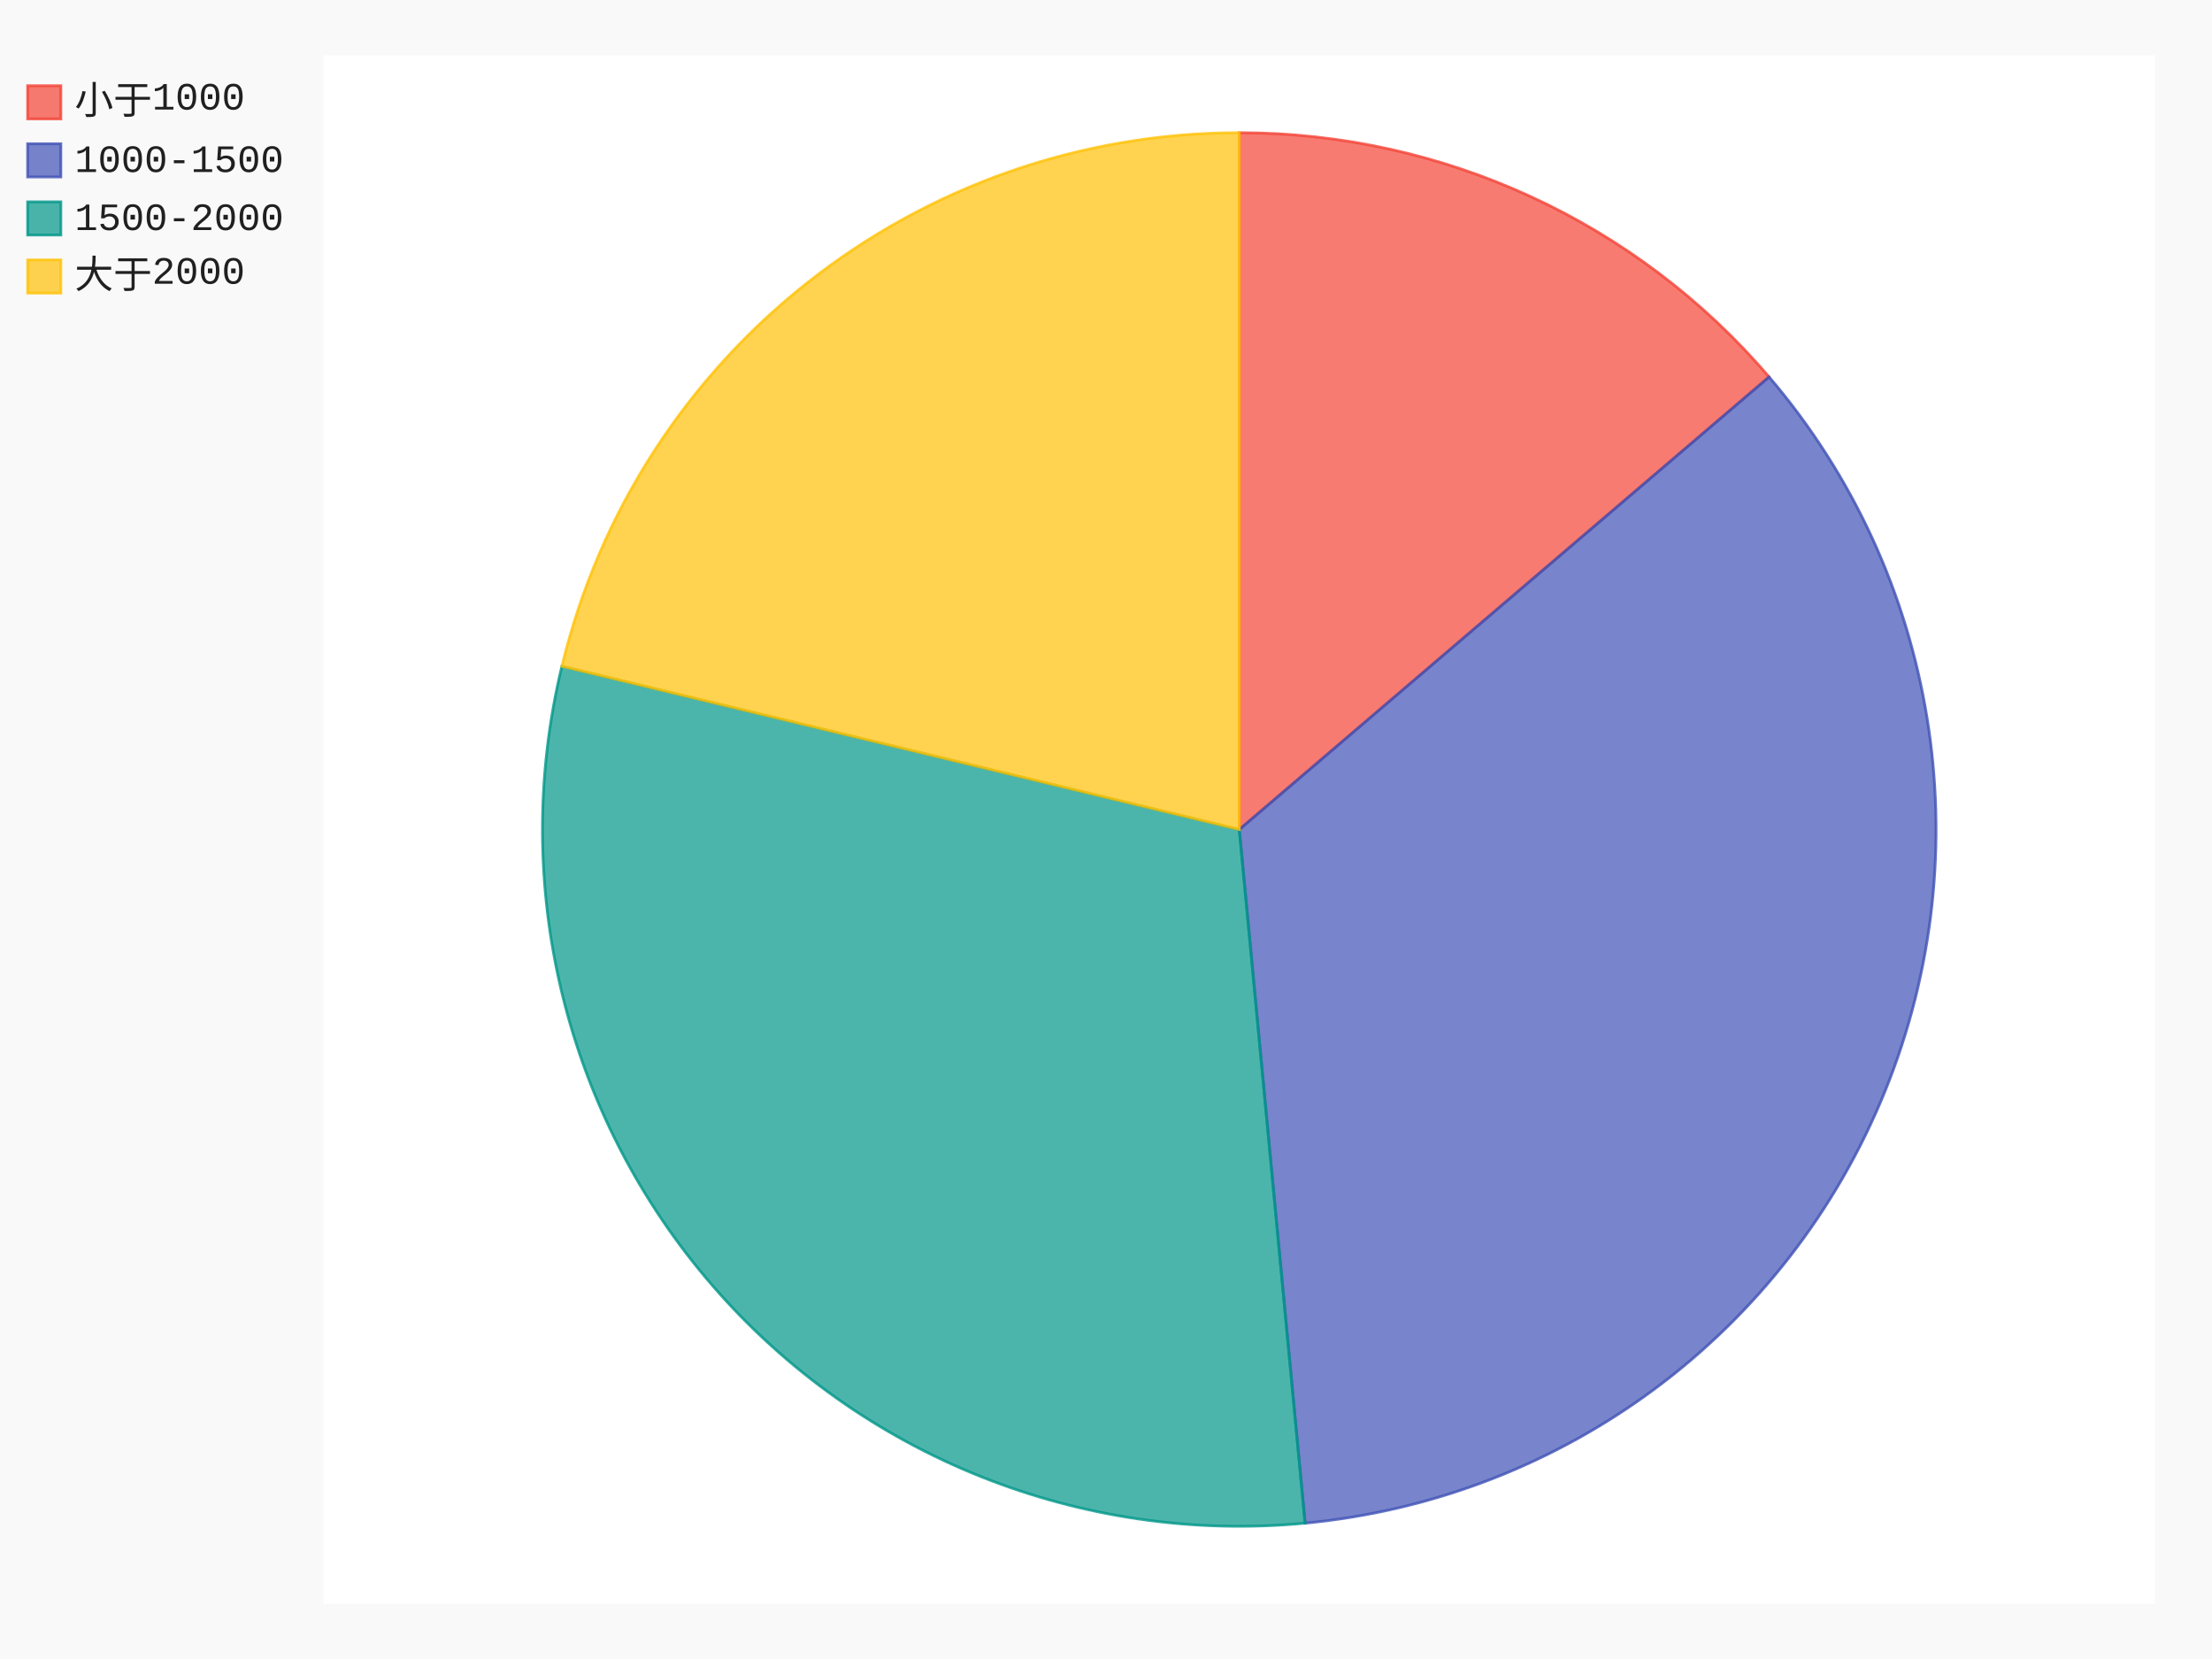
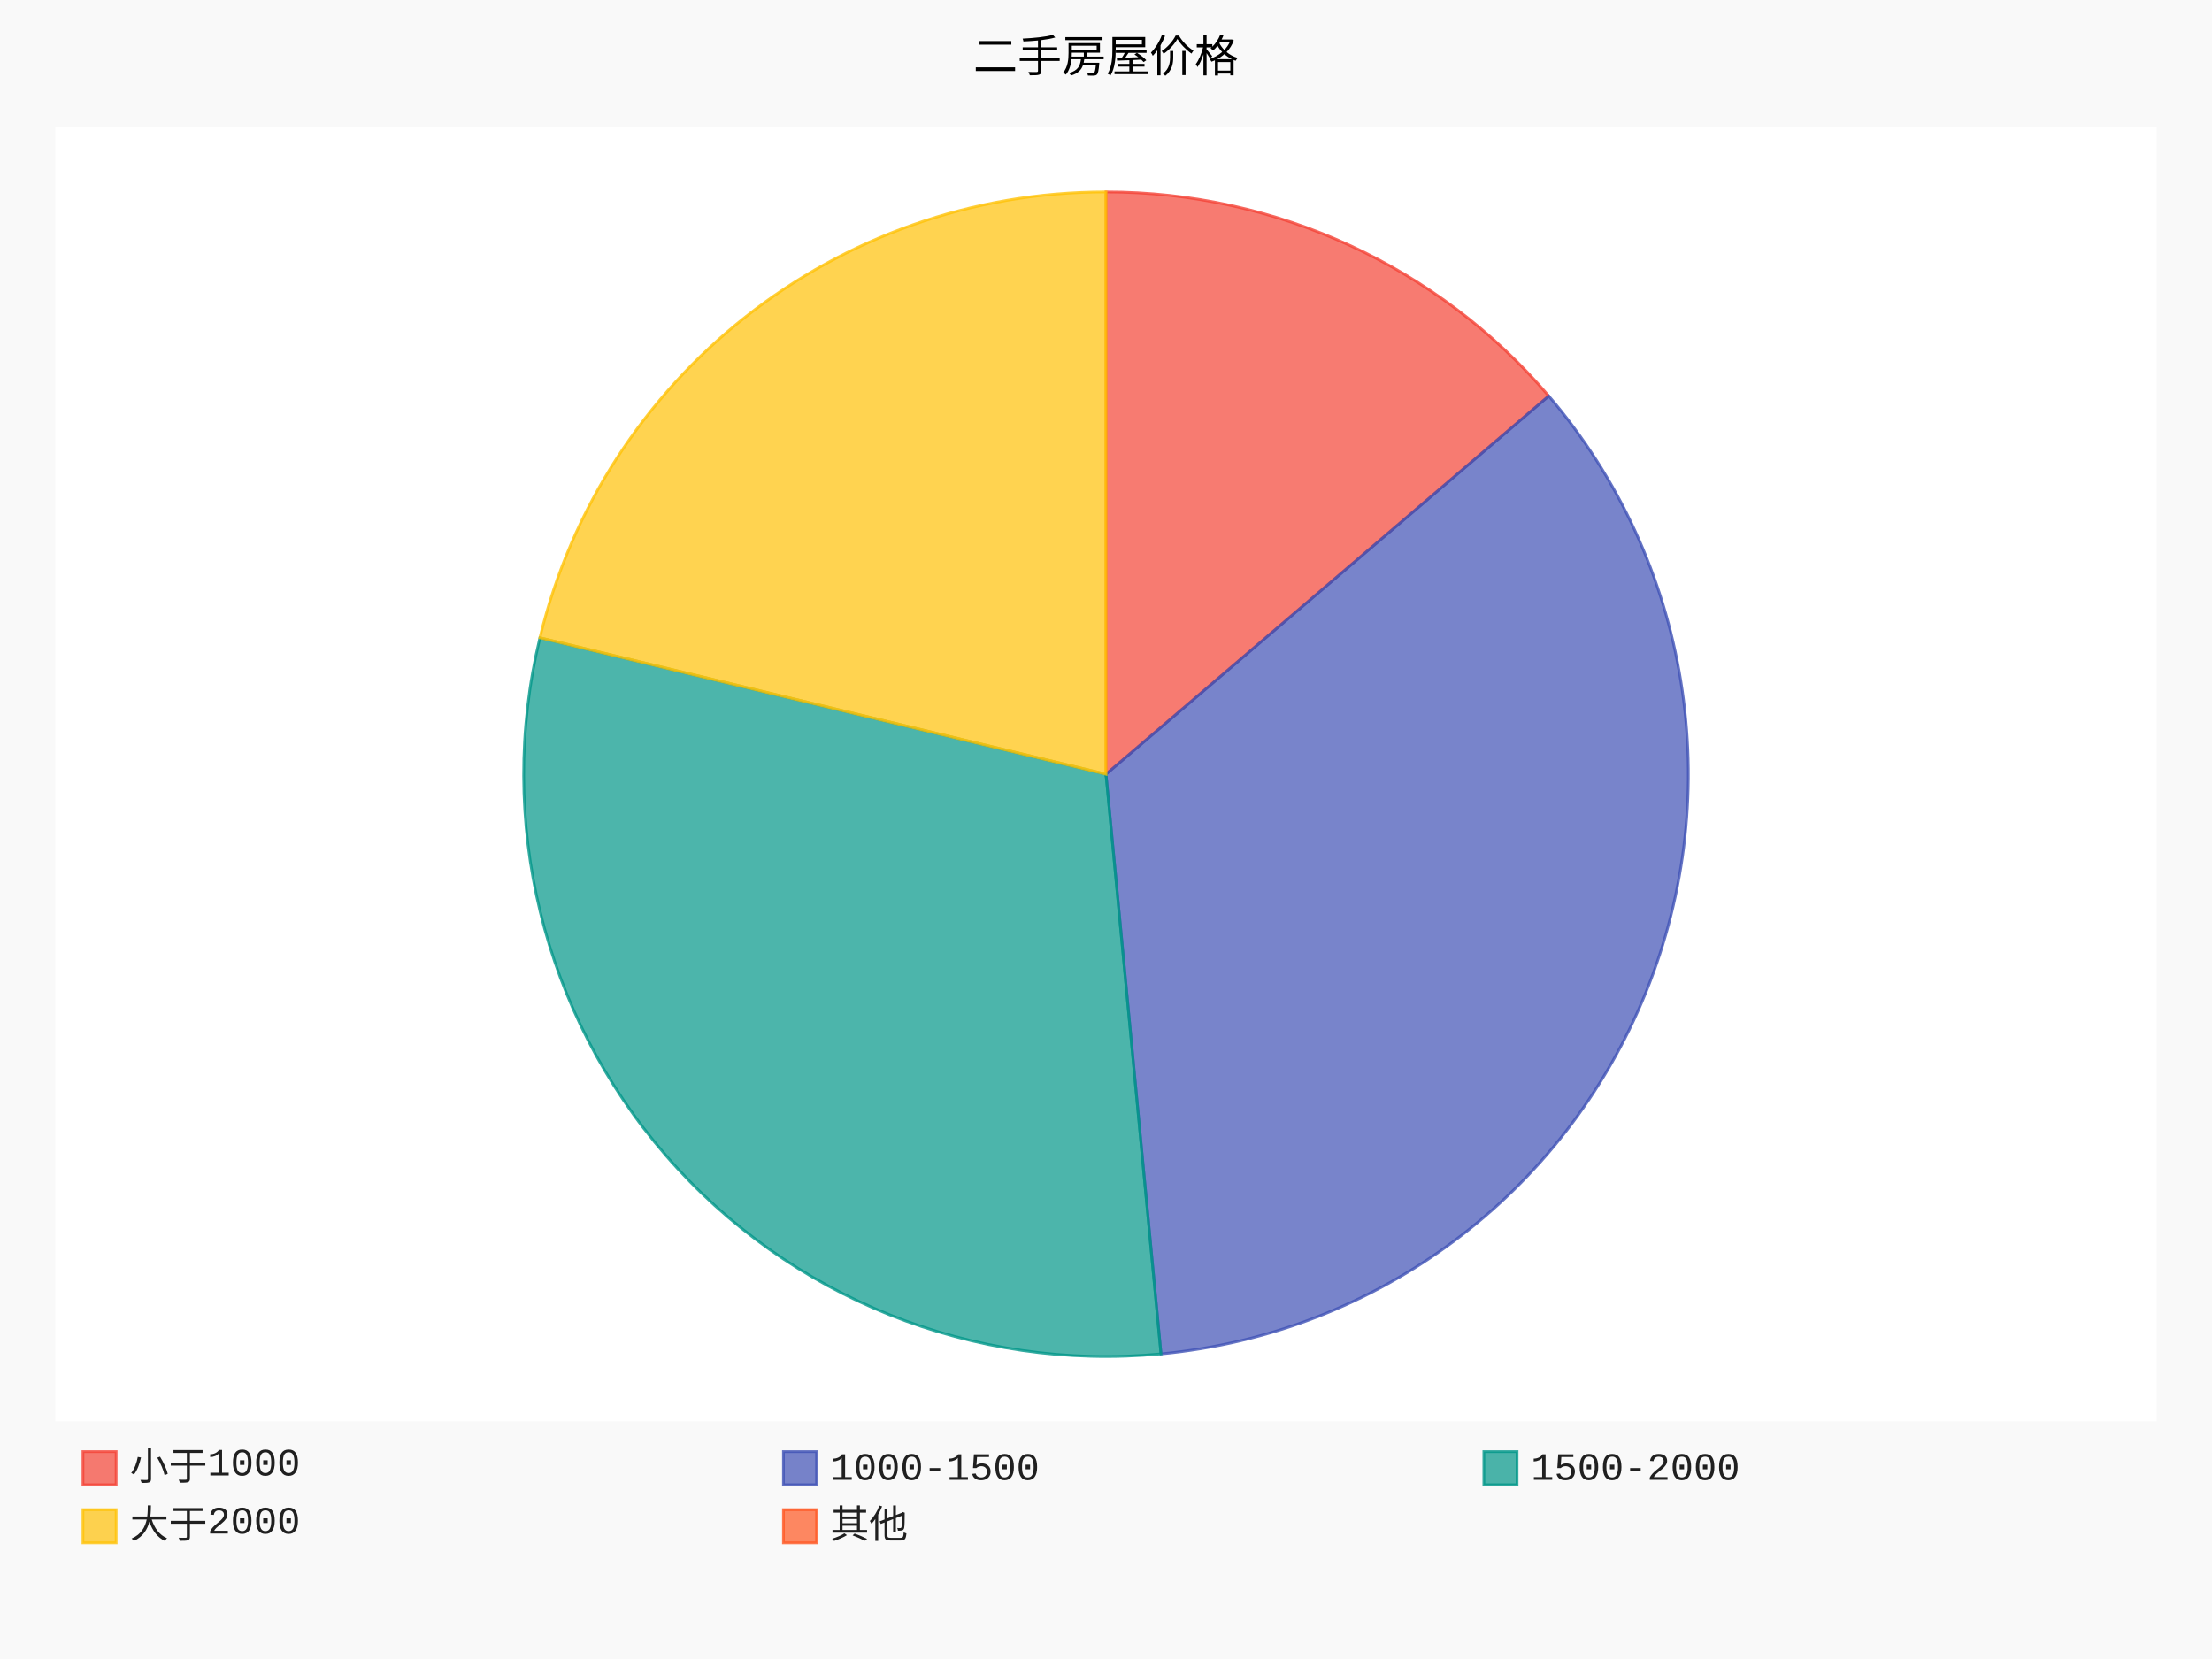
- <svg xmlns="http://www.w3.org/2000/svg" id="chart-59833f0b-f4c8-4481-a070-a5c777c9844e" class="pygal-chart" viewBox="0 0 800 600">
+ <svg xmlns="http://www.w3.org/2000/svg" id="chart-5437aef9-8d78-4a2e-98d5-4c055aa36b5d" class="pygal-chart" viewBox="0 0 800 600">
  <defs>
-     <style type="text/css">#chart-59833f0b-f4c8-4481-a070-a5c777c9844e{-webkit-user-select:none;-webkit-font-smoothing:antialiased;font-family:Consolas,"Liberation Mono",Menlo,Courier,monospace}#chart-59833f0b-f4c8-4481-a070-a5c777c9844e .title{font-family:Consolas,"Liberation Mono",Menlo,Courier,monospace;font-size:16px}#chart-59833f0b-f4c8-4481-a070-a5c777c9844e .legends .legend text{font-family:Consolas,"Liberation Mono",Menlo,Courier,monospace;font-size:14px}#chart-59833f0b-f4c8-4481-a070-a5c777c9844e .axis text{font-family:Consolas,"Liberation Mono",Menlo,Courier,monospace;font-size:10px}#chart-59833f0b-f4c8-4481-a070-a5c777c9844e .axis text.major{font-family:Consolas,"Liberation Mono",Menlo,Courier,monospace;font-size:10px}#chart-59833f0b-f4c8-4481-a070-a5c777c9844e .text-overlay text.value{font-family:Consolas,"Liberation Mono",Menlo,Courier,monospace;font-size:16px}#chart-59833f0b-f4c8-4481-a070-a5c777c9844e .text-overlay text.label{font-family:Consolas,"Liberation Mono",Menlo,Courier,monospace;font-size:10px}#chart-59833f0b-f4c8-4481-a070-a5c777c9844e .tooltip{font-family:Consolas,"Liberation Mono",Menlo,Courier,monospace;font-size:14px}#chart-59833f0b-f4c8-4481-a070-a5c777c9844e text.no_data{font-family:Consolas,"Liberation Mono",Menlo,Courier,monospace;font-size:64px}
- #chart-59833f0b-f4c8-4481-a070-a5c777c9844e{background-color:rgba(249,249,249,1)}#chart-59833f0b-f4c8-4481-a070-a5c777c9844e path,#chart-59833f0b-f4c8-4481-a070-a5c777c9844e line,#chart-59833f0b-f4c8-4481-a070-a5c777c9844e rect,#chart-59833f0b-f4c8-4481-a070-a5c777c9844e circle{-webkit-transition:150ms;-moz-transition:150ms;transition:150ms}#chart-59833f0b-f4c8-4481-a070-a5c777c9844e .graph &gt; .background{fill:rgba(249,249,249,1)}#chart-59833f0b-f4c8-4481-a070-a5c777c9844e .plot &gt; .background{fill:rgba(255,255,255,1)}#chart-59833f0b-f4c8-4481-a070-a5c777c9844e .graph{fill:rgba(0,0,0,.87)}#chart-59833f0b-f4c8-4481-a070-a5c777c9844e text.no_data{fill:rgba(0,0,0,1)}#chart-59833f0b-f4c8-4481-a070-a5c777c9844e .title{fill:rgba(0,0,0,1)}#chart-59833f0b-f4c8-4481-a070-a5c777c9844e .legends .legend text{fill:rgba(0,0,0,.87)}#chart-59833f0b-f4c8-4481-a070-a5c777c9844e .legends .legend:hover text{fill:rgba(0,0,0,1)}#chart-59833f0b-f4c8-4481-a070-a5c777c9844e .axis .line{stroke:rgba(0,0,0,1)}#chart-59833f0b-f4c8-4481-a070-a5c777c9844e .axis .guide.line{stroke:rgba(0,0,0,.54)}#chart-59833f0b-f4c8-4481-a070-a5c777c9844e .axis .major.line{stroke:rgba(0,0,0,.87)}#chart-59833f0b-f4c8-4481-a070-a5c777c9844e .axis text.major{fill:rgba(0,0,0,1)}#chart-59833f0b-f4c8-4481-a070-a5c777c9844e .axis.y .guides:hover .guide.line,#chart-59833f0b-f4c8-4481-a070-a5c777c9844e .line-graph .axis.x .guides:hover .guide.line,#chart-59833f0b-f4c8-4481-a070-a5c777c9844e .stackedline-graph .axis.x .guides:hover .guide.line,#chart-59833f0b-f4c8-4481-a070-a5c777c9844e .xy-graph .axis.x .guides:hover .guide.line{stroke:rgba(0,0,0,1)}#chart-59833f0b-f4c8-4481-a070-a5c777c9844e .axis .guides:hover text{fill:rgba(0,0,0,1)}#chart-59833f0b-f4c8-4481-a070-a5c777c9844e .reactive{fill-opacity:.7;stroke-opacity:.8}#chart-59833f0b-f4c8-4481-a070-a5c777c9844e .ci{stroke:rgba(0,0,0,.87)}#chart-59833f0b-f4c8-4481-a070-a5c777c9844e .reactive.active,#chart-59833f0b-f4c8-4481-a070-a5c777c9844e .active .reactive{fill-opacity:.8;stroke-opacity:.9;stroke-width:4}#chart-59833f0b-f4c8-4481-a070-a5c777c9844e .ci .reactive.active{stroke-width:1.5}#chart-59833f0b-f4c8-4481-a070-a5c777c9844e .series text{fill:rgba(0,0,0,1)}#chart-59833f0b-f4c8-4481-a070-a5c777c9844e .tooltip rect{fill:rgba(255,255,255,1);stroke:rgba(0,0,0,1);-webkit-transition:opacity 150ms;-moz-transition:opacity 150ms;transition:opacity 150ms}#chart-59833f0b-f4c8-4481-a070-a5c777c9844e .tooltip .label{fill:rgba(0,0,0,.87)}#chart-59833f0b-f4c8-4481-a070-a5c777c9844e .tooltip .label{fill:rgba(0,0,0,.87)}#chart-59833f0b-f4c8-4481-a070-a5c777c9844e .tooltip .legend{font-size:.8em;fill:rgba(0,0,0,.54)}#chart-59833f0b-f4c8-4481-a070-a5c777c9844e .tooltip .x_label{font-size:.6em;fill:rgba(0,0,0,1)}#chart-59833f0b-f4c8-4481-a070-a5c777c9844e .tooltip .xlink{font-size:.5em;text-decoration:underline}#chart-59833f0b-f4c8-4481-a070-a5c777c9844e .tooltip .value{font-size:1.5em}#chart-59833f0b-f4c8-4481-a070-a5c777c9844e .bound{font-size:.5em}#chart-59833f0b-f4c8-4481-a070-a5c777c9844e .max-value{font-size:.75em;fill:rgba(0,0,0,.54)}#chart-59833f0b-f4c8-4481-a070-a5c777c9844e .map-element{fill:rgba(255,255,255,1);stroke:rgba(0,0,0,.54) !important}#chart-59833f0b-f4c8-4481-a070-a5c777c9844e .map-element .reactive{fill-opacity:inherit;stroke-opacity:inherit}#chart-59833f0b-f4c8-4481-a070-a5c777c9844e .color-0,#chart-59833f0b-f4c8-4481-a070-a5c777c9844e .color-0 a:visited{stroke:#F44336;fill:#F44336}#chart-59833f0b-f4c8-4481-a070-a5c777c9844e .color-1,#chart-59833f0b-f4c8-4481-a070-a5c777c9844e .color-1 a:visited{stroke:#3F51B5;fill:#3F51B5}#chart-59833f0b-f4c8-4481-a070-a5c777c9844e .color-2,#chart-59833f0b-f4c8-4481-a070-a5c777c9844e .color-2 a:visited{stroke:#009688;fill:#009688}#chart-59833f0b-f4c8-4481-a070-a5c777c9844e .color-3,#chart-59833f0b-f4c8-4481-a070-a5c777c9844e .color-3 a:visited{stroke:#FFC107;fill:#FFC107}#chart-59833f0b-f4c8-4481-a070-a5c777c9844e .text-overlay .color-0 text{fill:black}#chart-59833f0b-f4c8-4481-a070-a5c777c9844e .text-overlay .color-1 text{fill:black}#chart-59833f0b-f4c8-4481-a070-a5c777c9844e .text-overlay .color-2 text{fill:black}#chart-59833f0b-f4c8-4481-a070-a5c777c9844e .text-overlay .color-3 text{fill:black}
- #chart-59833f0b-f4c8-4481-a070-a5c777c9844e text.no_data{text-anchor:middle}#chart-59833f0b-f4c8-4481-a070-a5c777c9844e .guide.line{fill:none}#chart-59833f0b-f4c8-4481-a070-a5c777c9844e .centered{text-anchor:middle}#chart-59833f0b-f4c8-4481-a070-a5c777c9844e .title{text-anchor:middle}#chart-59833f0b-f4c8-4481-a070-a5c777c9844e .legends .legend text{fill-opacity:1}#chart-59833f0b-f4c8-4481-a070-a5c777c9844e .axis.x text{text-anchor:middle}#chart-59833f0b-f4c8-4481-a070-a5c777c9844e .axis.x:not(.web) text[transform]{text-anchor:start}#chart-59833f0b-f4c8-4481-a070-a5c777c9844e .axis.x:not(.web) text[transform].backwards{text-anchor:end}#chart-59833f0b-f4c8-4481-a070-a5c777c9844e .axis.y text{text-anchor:end}#chart-59833f0b-f4c8-4481-a070-a5c777c9844e .axis.y text[transform].backwards{text-anchor:start}#chart-59833f0b-f4c8-4481-a070-a5c777c9844e .axis.y2 text{text-anchor:start}#chart-59833f0b-f4c8-4481-a070-a5c777c9844e .axis.y2 text[transform].backwards{text-anchor:end}#chart-59833f0b-f4c8-4481-a070-a5c777c9844e .axis .guide.line{stroke-dasharray:4,4}#chart-59833f0b-f4c8-4481-a070-a5c777c9844e .axis .major.guide.line{stroke-dasharray:6,6}#chart-59833f0b-f4c8-4481-a070-a5c777c9844e .horizontal .axis.y .guide.line,#chart-59833f0b-f4c8-4481-a070-a5c777c9844e .horizontal .axis.y2 .guide.line,#chart-59833f0b-f4c8-4481-a070-a5c777c9844e .vertical .axis.x .guide.line{opacity:0}#chart-59833f0b-f4c8-4481-a070-a5c777c9844e .horizontal .axis.always_show .guide.line,#chart-59833f0b-f4c8-4481-a070-a5c777c9844e .vertical .axis.always_show .guide.line{opacity:1 !important}#chart-59833f0b-f4c8-4481-a070-a5c777c9844e .axis.y .guides:hover .guide.line,#chart-59833f0b-f4c8-4481-a070-a5c777c9844e .axis.y2 .guides:hover .guide.line,#chart-59833f0b-f4c8-4481-a070-a5c777c9844e .axis.x .guides:hover .guide.line{opacity:1}#chart-59833f0b-f4c8-4481-a070-a5c777c9844e .axis .guides:hover text{opacity:1}#chart-59833f0b-f4c8-4481-a070-a5c777c9844e .nofill{fill:none}#chart-59833f0b-f4c8-4481-a070-a5c777c9844e .subtle-fill{fill-opacity:.2}#chart-59833f0b-f4c8-4481-a070-a5c777c9844e .dot{stroke-width:1px;fill-opacity:1}#chart-59833f0b-f4c8-4481-a070-a5c777c9844e .dot.active{stroke-width:5px}#chart-59833f0b-f4c8-4481-a070-a5c777c9844e .dot.negative{fill:transparent}#chart-59833f0b-f4c8-4481-a070-a5c777c9844e text,#chart-59833f0b-f4c8-4481-a070-a5c777c9844e tspan{stroke:none !important}#chart-59833f0b-f4c8-4481-a070-a5c777c9844e .series text.active{opacity:1}#chart-59833f0b-f4c8-4481-a070-a5c777c9844e .tooltip rect{fill-opacity:.95;stroke-width:.5}#chart-59833f0b-f4c8-4481-a070-a5c777c9844e .tooltip text{fill-opacity:1}#chart-59833f0b-f4c8-4481-a070-a5c777c9844e .showable{visibility:hidden}#chart-59833f0b-f4c8-4481-a070-a5c777c9844e .showable.shown{visibility:visible}#chart-59833f0b-f4c8-4481-a070-a5c777c9844e .gauge-background{fill:rgba(229,229,229,1);stroke:none}#chart-59833f0b-f4c8-4481-a070-a5c777c9844e .bg-lines{stroke:rgba(249,249,249,1);stroke-width:2px}</style>
+     <style type="text/css">#chart-5437aef9-8d78-4a2e-98d5-4c055aa36b5d{-webkit-user-select:none;-webkit-font-smoothing:antialiased;font-family:Consolas,"Liberation Mono",Menlo,Courier,monospace}#chart-5437aef9-8d78-4a2e-98d5-4c055aa36b5d .title{font-family:Consolas,"Liberation Mono",Menlo,Courier,monospace;font-size:16px}#chart-5437aef9-8d78-4a2e-98d5-4c055aa36b5d .legends .legend text{font-family:Consolas,"Liberation Mono",Menlo,Courier,monospace;font-size:14px}#chart-5437aef9-8d78-4a2e-98d5-4c055aa36b5d .axis text{font-family:Consolas,"Liberation Mono",Menlo,Courier,monospace;font-size:10px}#chart-5437aef9-8d78-4a2e-98d5-4c055aa36b5d .axis text.major{font-family:Consolas,"Liberation Mono",Menlo,Courier,monospace;font-size:10px}#chart-5437aef9-8d78-4a2e-98d5-4c055aa36b5d .text-overlay text.value{font-family:Consolas,"Liberation Mono",Menlo,Courier,monospace;font-size:16px}#chart-5437aef9-8d78-4a2e-98d5-4c055aa36b5d .text-overlay text.label{font-family:Consolas,"Liberation Mono",Menlo,Courier,monospace;font-size:10px}#chart-5437aef9-8d78-4a2e-98d5-4c055aa36b5d .tooltip{font-family:Consolas,"Liberation Mono",Menlo,Courier,monospace;font-size:14px}#chart-5437aef9-8d78-4a2e-98d5-4c055aa36b5d text.no_data{font-family:Consolas,"Liberation Mono",Menlo,Courier,monospace;font-size:64px}
+ #chart-5437aef9-8d78-4a2e-98d5-4c055aa36b5d{background-color:rgba(249,249,249,1)}#chart-5437aef9-8d78-4a2e-98d5-4c055aa36b5d path,#chart-5437aef9-8d78-4a2e-98d5-4c055aa36b5d line,#chart-5437aef9-8d78-4a2e-98d5-4c055aa36b5d rect,#chart-5437aef9-8d78-4a2e-98d5-4c055aa36b5d circle{-webkit-transition:150ms;-moz-transition:150ms;transition:150ms}#chart-5437aef9-8d78-4a2e-98d5-4c055aa36b5d .graph &gt; .background{fill:rgba(249,249,249,1)}#chart-5437aef9-8d78-4a2e-98d5-4c055aa36b5d .plot &gt; .background{fill:rgba(255,255,255,1)}#chart-5437aef9-8d78-4a2e-98d5-4c055aa36b5d .graph{fill:rgba(0,0,0,.87)}#chart-5437aef9-8d78-4a2e-98d5-4c055aa36b5d text.no_data{fill:rgba(0,0,0,1)}#chart-5437aef9-8d78-4a2e-98d5-4c055aa36b5d .title{fill:rgba(0,0,0,1)}#chart-5437aef9-8d78-4a2e-98d5-4c055aa36b5d .legends .legend text{fill:rgba(0,0,0,.87)}#chart-5437aef9-8d78-4a2e-98d5-4c055aa36b5d .legends .legend:hover text{fill:rgba(0,0,0,1)}#chart-5437aef9-8d78-4a2e-98d5-4c055aa36b5d .axis .line{stroke:rgba(0,0,0,1)}#chart-5437aef9-8d78-4a2e-98d5-4c055aa36b5d .axis .guide.line{stroke:rgba(0,0,0,.54)}#chart-5437aef9-8d78-4a2e-98d5-4c055aa36b5d .axis .major.line{stroke:rgba(0,0,0,.87)}#chart-5437aef9-8d78-4a2e-98d5-4c055aa36b5d .axis text.major{fill:rgba(0,0,0,1)}#chart-5437aef9-8d78-4a2e-98d5-4c055aa36b5d .axis.y .guides:hover .guide.line,#chart-5437aef9-8d78-4a2e-98d5-4c055aa36b5d .line-graph .axis.x .guides:hover .guide.line,#chart-5437aef9-8d78-4a2e-98d5-4c055aa36b5d .stackedline-graph .axis.x .guides:hover .guide.line,#chart-5437aef9-8d78-4a2e-98d5-4c055aa36b5d .xy-graph .axis.x .guides:hover .guide.line{stroke:rgba(0,0,0,1)}#chart-5437aef9-8d78-4a2e-98d5-4c055aa36b5d .axis .guides:hover text{fill:rgba(0,0,0,1)}#chart-5437aef9-8d78-4a2e-98d5-4c055aa36b5d .reactive{fill-opacity:.7;stroke-opacity:.8}#chart-5437aef9-8d78-4a2e-98d5-4c055aa36b5d .ci{stroke:rgba(0,0,0,.87)}#chart-5437aef9-8d78-4a2e-98d5-4c055aa36b5d .reactive.active,#chart-5437aef9-8d78-4a2e-98d5-4c055aa36b5d .active .reactive{fill-opacity:.8;stroke-opacity:.9;stroke-width:4}#chart-5437aef9-8d78-4a2e-98d5-4c055aa36b5d .ci .reactive.active{stroke-width:1.5}#chart-5437aef9-8d78-4a2e-98d5-4c055aa36b5d .series text{fill:rgba(0,0,0,1)}#chart-5437aef9-8d78-4a2e-98d5-4c055aa36b5d .tooltip rect{fill:rgba(255,255,255,1);stroke:rgba(0,0,0,1);-webkit-transition:opacity 150ms;-moz-transition:opacity 150ms;transition:opacity 150ms}#chart-5437aef9-8d78-4a2e-98d5-4c055aa36b5d .tooltip .label{fill:rgba(0,0,0,.87)}#chart-5437aef9-8d78-4a2e-98d5-4c055aa36b5d .tooltip .label{fill:rgba(0,0,0,.87)}#chart-5437aef9-8d78-4a2e-98d5-4c055aa36b5d .tooltip .legend{font-size:.8em;fill:rgba(0,0,0,.54)}#chart-5437aef9-8d78-4a2e-98d5-4c055aa36b5d .tooltip .x_label{font-size:.6em;fill:rgba(0,0,0,1)}#chart-5437aef9-8d78-4a2e-98d5-4c055aa36b5d .tooltip .xlink{font-size:.5em;text-decoration:underline}#chart-5437aef9-8d78-4a2e-98d5-4c055aa36b5d .tooltip .value{font-size:1.5em}#chart-5437aef9-8d78-4a2e-98d5-4c055aa36b5d .bound{font-size:.5em}#chart-5437aef9-8d78-4a2e-98d5-4c055aa36b5d .max-value{font-size:.75em;fill:rgba(0,0,0,.54)}#chart-5437aef9-8d78-4a2e-98d5-4c055aa36b5d .map-element{fill:rgba(255,255,255,1);stroke:rgba(0,0,0,.54) !important}#chart-5437aef9-8d78-4a2e-98d5-4c055aa36b5d .map-element .reactive{fill-opacity:inherit;stroke-opacity:inherit}#chart-5437aef9-8d78-4a2e-98d5-4c055aa36b5d .color-0,#chart-5437aef9-8d78-4a2e-98d5-4c055aa36b5d .color-0 a:visited{stroke:#F44336;fill:#F44336}#chart-5437aef9-8d78-4a2e-98d5-4c055aa36b5d .color-1,#chart-5437aef9-8d78-4a2e-98d5-4c055aa36b5d .color-1 a:visited{stroke:#3F51B5;fill:#3F51B5}#chart-5437aef9-8d78-4a2e-98d5-4c055aa36b5d .color-2,#chart-5437aef9-8d78-4a2e-98d5-4c055aa36b5d .color-2 a:visited{stroke:#009688;fill:#009688}#chart-5437aef9-8d78-4a2e-98d5-4c055aa36b5d .color-3,#chart-5437aef9-8d78-4a2e-98d5-4c055aa36b5d .color-3 a:visited{stroke:#FFC107;fill:#FFC107}#chart-5437aef9-8d78-4a2e-98d5-4c055aa36b5d .color-4,#chart-5437aef9-8d78-4a2e-98d5-4c055aa36b5d .color-4 a:visited{stroke:#FF5722;fill:#FF5722}#chart-5437aef9-8d78-4a2e-98d5-4c055aa36b5d .text-overlay .color-0 text{fill:black}#chart-5437aef9-8d78-4a2e-98d5-4c055aa36b5d .text-overlay .color-1 text{fill:black}#chart-5437aef9-8d78-4a2e-98d5-4c055aa36b5d .text-overlay .color-2 text{fill:black}#chart-5437aef9-8d78-4a2e-98d5-4c055aa36b5d .text-overlay .color-3 text{fill:black}#chart-5437aef9-8d78-4a2e-98d5-4c055aa36b5d .text-overlay .color-4 text{fill:black}
+ #chart-5437aef9-8d78-4a2e-98d5-4c055aa36b5d text.no_data{text-anchor:middle}#chart-5437aef9-8d78-4a2e-98d5-4c055aa36b5d .guide.line{fill:none}#chart-5437aef9-8d78-4a2e-98d5-4c055aa36b5d .centered{text-anchor:middle}#chart-5437aef9-8d78-4a2e-98d5-4c055aa36b5d .title{text-anchor:middle}#chart-5437aef9-8d78-4a2e-98d5-4c055aa36b5d .legends .legend text{fill-opacity:1}#chart-5437aef9-8d78-4a2e-98d5-4c055aa36b5d .axis.x text{text-anchor:middle}#chart-5437aef9-8d78-4a2e-98d5-4c055aa36b5d .axis.x:not(.web) text[transform]{text-anchor:start}#chart-5437aef9-8d78-4a2e-98d5-4c055aa36b5d .axis.x:not(.web) text[transform].backwards{text-anchor:end}#chart-5437aef9-8d78-4a2e-98d5-4c055aa36b5d .axis.y text{text-anchor:end}#chart-5437aef9-8d78-4a2e-98d5-4c055aa36b5d .axis.y text[transform].backwards{text-anchor:start}#chart-5437aef9-8d78-4a2e-98d5-4c055aa36b5d .axis.y2 text{text-anchor:start}#chart-5437aef9-8d78-4a2e-98d5-4c055aa36b5d .axis.y2 text[transform].backwards{text-anchor:end}#chart-5437aef9-8d78-4a2e-98d5-4c055aa36b5d .axis .guide.line{stroke-dasharray:4,4}#chart-5437aef9-8d78-4a2e-98d5-4c055aa36b5d .axis .major.guide.line{stroke-dasharray:6,6}#chart-5437aef9-8d78-4a2e-98d5-4c055aa36b5d .horizontal .axis.y .guide.line,#chart-5437aef9-8d78-4a2e-98d5-4c055aa36b5d .horizontal .axis.y2 .guide.line,#chart-5437aef9-8d78-4a2e-98d5-4c055aa36b5d .vertical .axis.x .guide.line{opacity:0}#chart-5437aef9-8d78-4a2e-98d5-4c055aa36b5d .horizontal .axis.always_show .guide.line,#chart-5437aef9-8d78-4a2e-98d5-4c055aa36b5d .vertical .axis.always_show .guide.line{opacity:1 !important}#chart-5437aef9-8d78-4a2e-98d5-4c055aa36b5d .axis.y .guides:hover .guide.line,#chart-5437aef9-8d78-4a2e-98d5-4c055aa36b5d .axis.y2 .guides:hover .guide.line,#chart-5437aef9-8d78-4a2e-98d5-4c055aa36b5d .axis.x .guides:hover .guide.line{opacity:1}#chart-5437aef9-8d78-4a2e-98d5-4c055aa36b5d .axis .guides:hover text{opacity:1}#chart-5437aef9-8d78-4a2e-98d5-4c055aa36b5d .nofill{fill:none}#chart-5437aef9-8d78-4a2e-98d5-4c055aa36b5d .subtle-fill{fill-opacity:.2}#chart-5437aef9-8d78-4a2e-98d5-4c055aa36b5d .dot{stroke-width:1px;fill-opacity:1}#chart-5437aef9-8d78-4a2e-98d5-4c055aa36b5d .dot.active{stroke-width:5px}#chart-5437aef9-8d78-4a2e-98d5-4c055aa36b5d .dot.negative{fill:transparent}#chart-5437aef9-8d78-4a2e-98d5-4c055aa36b5d text,#chart-5437aef9-8d78-4a2e-98d5-4c055aa36b5d tspan{stroke:none !important}#chart-5437aef9-8d78-4a2e-98d5-4c055aa36b5d .series text.active{opacity:1}#chart-5437aef9-8d78-4a2e-98d5-4c055aa36b5d .tooltip rect{fill-opacity:.95;stroke-width:.5}#chart-5437aef9-8d78-4a2e-98d5-4c055aa36b5d .tooltip text{fill-opacity:1}#chart-5437aef9-8d78-4a2e-98d5-4c055aa36b5d .showable{visibility:hidden}#chart-5437aef9-8d78-4a2e-98d5-4c055aa36b5d .showable.shown{visibility:visible}#chart-5437aef9-8d78-4a2e-98d5-4c055aa36b5d .gauge-background{fill:rgba(229,229,229,1);stroke:none}#chart-5437aef9-8d78-4a2e-98d5-4c055aa36b5d .bg-lines{stroke:rgba(249,249,249,1);stroke-width:2px}</style>
  </defs>
  <g class="graph pie-graph vertical">
    <rect x="0" y="0" width="800" height="600" class="background" />
-     <g transform="translate(117, 20)" class="plot">
-       <rect x="0" y="0" width="662.4" height="560" class="background" />
+     <g transform="translate(20, 46)" class="plot">
+       <rect x="0" y="0" width="760" height="468.0" class="background" />
      <g class="series serie-0 color-0">
        <g class="slices">
          <g class="slice">
-             <path d="M331.2 28 A252 252 0 0 1 522.802 116.315 L331.2 280 A0 0 0 0 0 331.2 280 z" class="slice reactive tooltip-trigger" />
+             <path d="M380 23.4 A210.6 210.6 0 0 1 540.124 97.206 L380 234 A0 0 0 0 0 380 234 z" class="slice reactive tooltip-trigger" />
          </g>
        </g>
      </g>
      <g class="series serie-1 color-1">
        <g class="slices">
          <g class="slice">
-             <path d="M522.802 116.315 A252 252 0 0 1 355.003 530.873 L331.2 280 A0 0 0 0 0 331.2 280 z" class="slice reactive tooltip-trigger" />
+             <path d="M540.124 97.206 A210.6 210.6 0 0 1 399.892 443.658 L380 234 A0 0 0 0 0 380 234 z" class="slice reactive tooltip-trigger" />
          </g>
        </g>
      </g>
      <g class="series serie-2 color-2">
        <g class="slices">
          <g class="slice">
-             <path d="M355.003 530.873 A252 252 0 0 1 86.214 220.958 L331.2 280 A0 0 0 0 0 331.2 280 z" class="slice reactive tooltip-trigger" />
+             <path d="M399.892 443.658 A210.6 210.6 0 0 1 175.262 184.658 L380 234 A0 0 0 0 0 380 234 z" class="slice reactive tooltip-trigger" />
          </g>
        </g>
      </g>
      <g class="series serie-3 color-3">
        <g class="slices">
          <g class="slice">
-             <path d="M86.214 220.958 A252 252 0 0 1 331.2 28 L331.2 280 A0 0 0 0 0 331.2 280 z" class="slice reactive tooltip-trigger" />
+             <path d="M175.262 184.658 A210.6 210.6 0 0 1 380 23.4 L380 234 A0 0 0 0 0 380 234 z" class="slice reactive tooltip-trigger" />
          </g>
        </g>
      </g>
+       <g class="series serie-4 color-4">
+         <g class="slices">
+           <g class="slice" />
+         </g>
+       </g>
    </g>
-     <g class="titles" />
-     <g transform="translate(117, 20)" class="plot overlay">
+     <g class="titles">
+       <text x="400.0" y="26" class="title plot_title">二手房屋价格</text>
+     </g>
+     <g transform="translate(20, 46)" class="plot overlay">
      <g class="series serie-0 color-0" />
      <g class="series serie-1 color-1" />
      <g class="series serie-2 color-2" />
      <g class="series serie-3 color-3" />
+       <g class="series serie-4 color-4" />
    </g>
-     <g transform="translate(117, 20)" class="plot text-overlay">
+     <g transform="translate(20, 46)" class="plot text-overlay">
      <g class="series serie-0 color-0" />
      <g class="series serie-1 color-1" />
      <g class="series serie-2 color-2" />
      <g class="series serie-3 color-3" />
+       <g class="series serie-4 color-4" />
    </g>
-     <g transform="translate(117, 20)" class="plot tooltip-overlay">
+     <g transform="translate(20, 46)" class="plot tooltip-overlay">
      <g transform="translate(0 0)" style="opacity: 0" class="tooltip">
        <rect rx="0" ry="0" width="0" height="0" class="tooltip-box" />
        <g class="text" />
      </g>
    </g>
-     <g transform="translate(10, 30)" class="legends">
+     <g transform="translate(30, 524)" class="legends">
      <g id="activate-serie-0" class="legend reactive activate-serie">
        <rect x="0.0" y="1.0" width="12" height="12" class="color-0 reactive" />
        <text x="17.0" y="11.2">小于1000</text>
      </g>
      <g id="activate-serie-1" class="legend reactive activate-serie">
-         <rect x="0.0" y="22.0" width="12" height="12" class="color-1 reactive" />
-         <text x="17.0" y="32.2">1000-1500</text>
+         <rect x="253.333" y="1.0" width="12" height="12" class="color-1 reactive" />
+         <text x="270.333" y="11.2">1000-1500</text>
      </g>
      <g id="activate-serie-2" class="legend reactive activate-serie">
-         <rect x="0.0" y="43.0" width="12" height="12" class="color-2 reactive" />
-         <text x="17.0" y="53.2">1500-2000</text>
+         <rect x="506.667" y="1.0" width="12" height="12" class="color-2 reactive" />
+         <text x="523.667" y="11.2">1500-2000</text>
      </g>
      <g id="activate-serie-3" class="legend reactive activate-serie">
-         <rect x="0.0" y="64.0" width="12" height="12" class="color-3 reactive" />
-         <text x="17.0" y="74.2">大于2000</text>
+         <rect x="0.0" y="22.0" width="12" height="12" class="color-3 reactive" />
+         <text x="17.0" y="32.2">大于2000</text>
+       </g>
+       <g id="activate-serie-4" class="legend reactive activate-serie">
+         <rect x="253.333" y="22.0" width="12" height="12" class="color-4 reactive" />
+         <text x="270.333" y="32.2">其他</text>
      </g>
    </g>
-     <g transform="translate(790, 30)" class="legends" />
  </g>
</svg>
